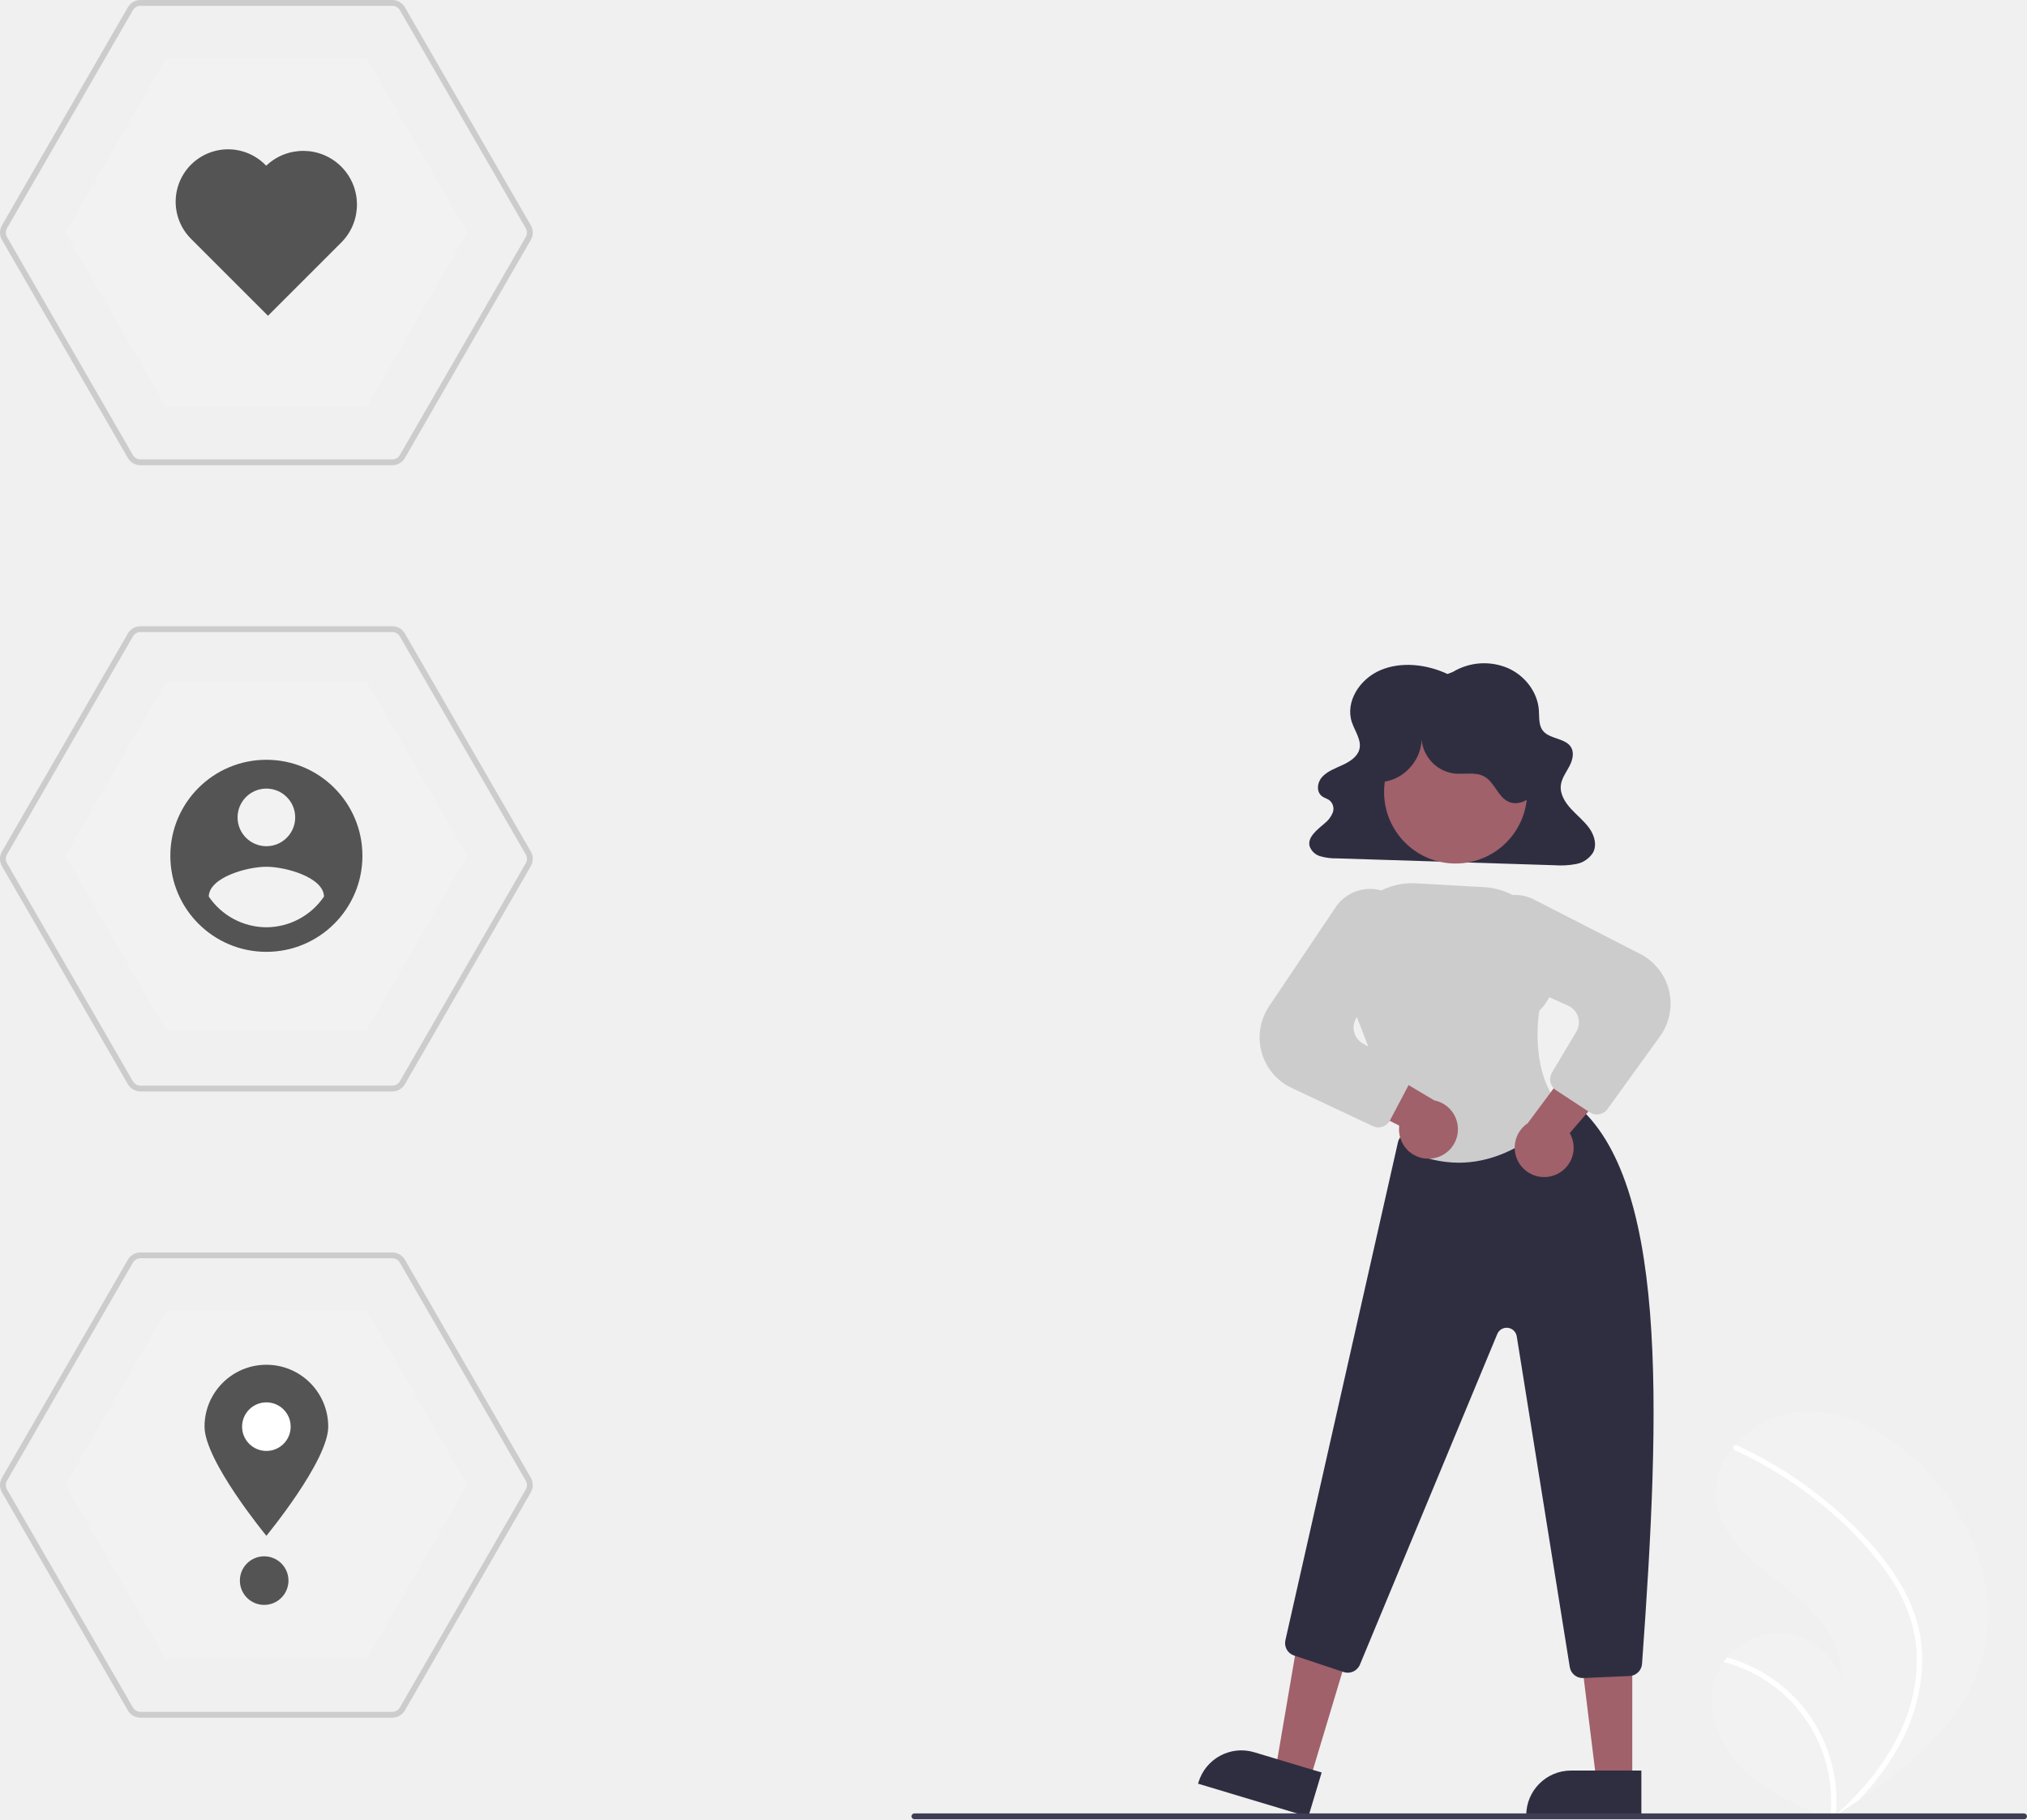
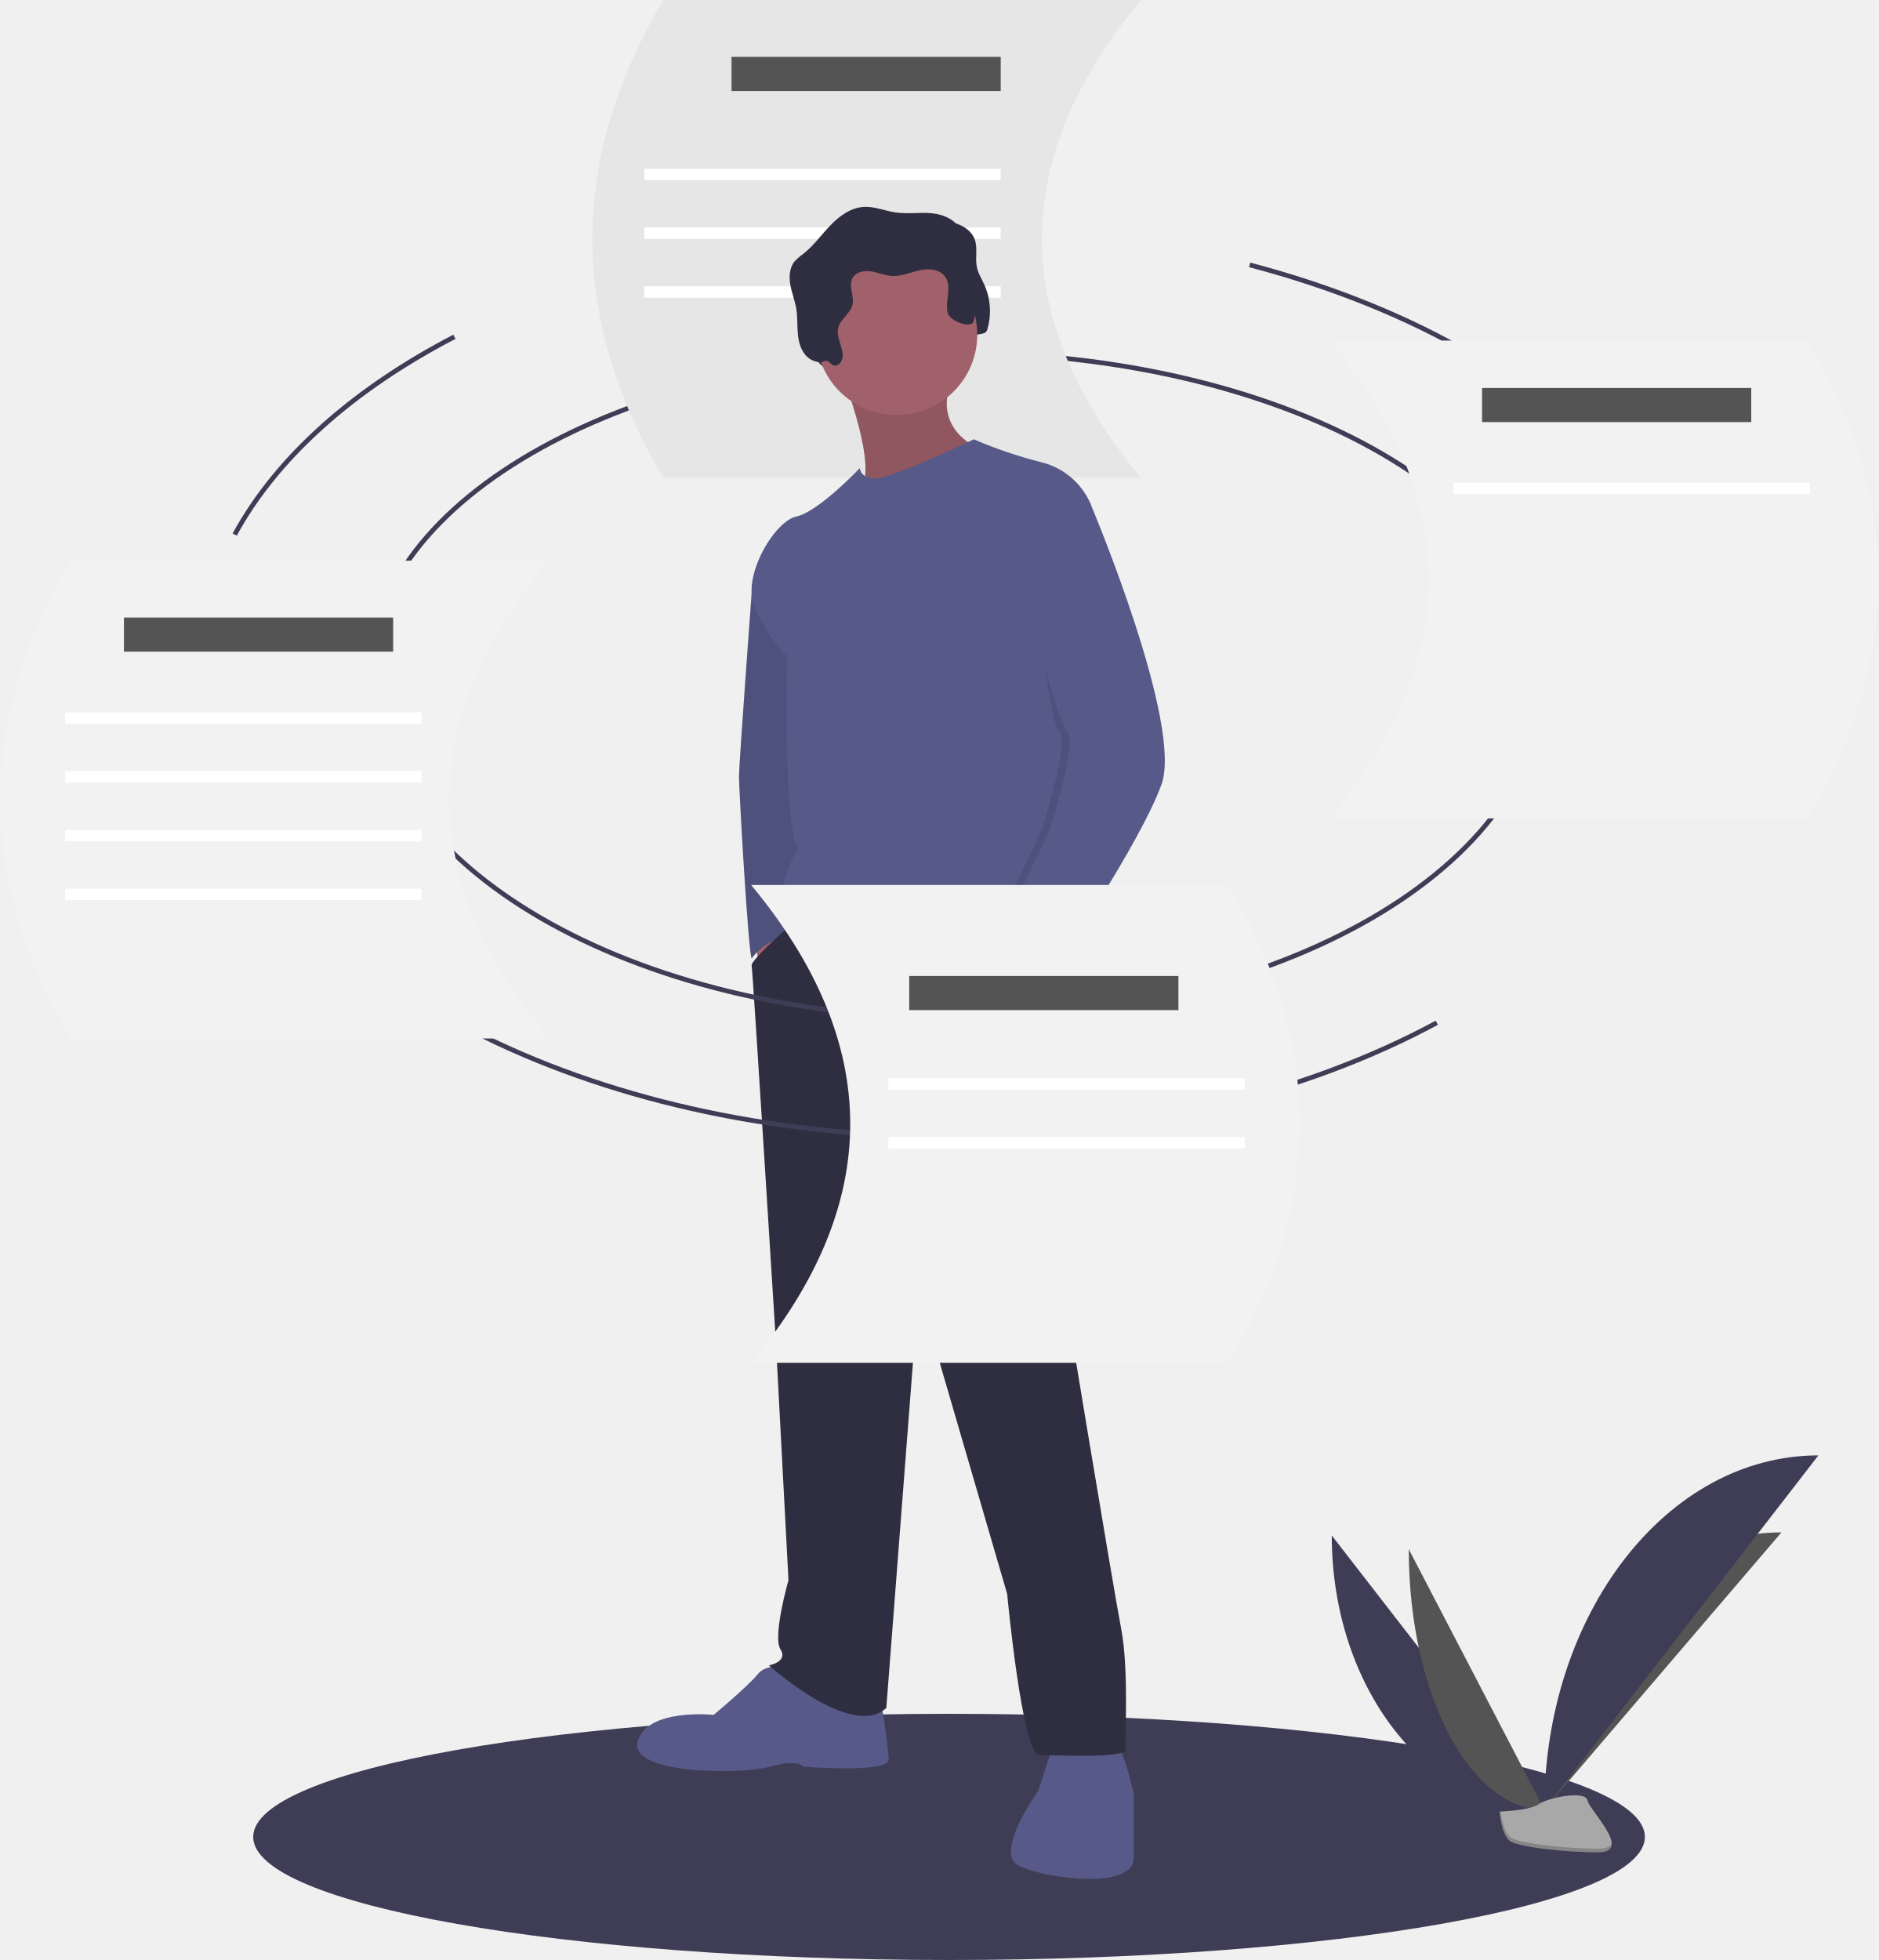
- <svg xmlns="http://www.w3.org/2000/svg" data-name="Layer 1" width="695.962" height="624.846" viewBox="0 0 695.962 624.846">
-   <path d="M932.516,707.399c-6.078,21.086-23.825,35.846-42.338,48.384q-3.877,2.627-7.757,5.132c-.018.008-.036.024-.053.032-.124.08-.249.16-.365.241-.534.344-1.068.688-1.597,1.029l.291.131s.286.152-.027.024c-.093-.039-.19-.074-.283-.113-10.755-4.338-21.7-8.995-29.942-17.12-8.55-8.438-13.546-21.672-8.916-32.757a21.164,21.164,0,0,1,2.292-4.113c.376-.537.78-1.052,1.201-1.556a22.685,22.685,0,0,1,38.962,6.893c1.36-12.663-9.082-23.271-19.131-31.097-10.053-7.823-21.476-16.342-23.42-28.935-1.085-7.007,1.351-13.797,5.789-19.247.137-.166.275-.331.416-.492a33.107,33.107,0,0,1,21.279-11.416c15.415-1.602,30.389,6.557,41.588,17.275C928.529,656.937,939.425,683.425,932.516,707.399Z" transform="translate(-252.0192 -137.5772)" fill="#f2f2f2" />
-   <path d="M903.54,679.819a56.279,56.279,0,0,1,6.743,14.871,48.868,48.868,0,0,1,1.689,14.433,62.613,62.613,0,0,1-8.2,28.494,90.114,90.114,0,0,1-13.594,18.165q-3.877,2.627-7.757,5.132c-.018.008-.036.024-.053.032-.124.08-.249.16-.365.241-.534.344-1.068.688-1.597,1.029,0,0,.576.282.264.155-.093-.039-.19-.074-.283-.113a49.813,49.813,0,0,0-15.94-42.891,50.24,50.24,0,0,0-20.627-11.1c.376-.537.78-1.052,1.201-1.556a52.088,52.088,0,0,1,8.598,3.254A51.039,51.039,0,0,1,876.695,732.214a52.182,52.182,0,0,1,5.682,28.635c.442-.4.884-.81,1.313-1.215,8.172-7.619,15.431-16.365,20.344-26.458a58.249,58.249,0,0,0,6.099-27.559c-.401-10.411-4.549-20.053-10.555-28.448a121.926,121.926,0,0,0-23.112-23.819,138.544,138.544,0,0,0-28.744-17.746.996.996,0,0,1-.501-1.278.847.847,0,0,1,.416-.492.738.738,0,0,1,.641.027c1.268.584,2.527,1.175,3.776,1.793a140.116,140.116,0,0,1,28.949,19.096C889.524,662.014,897.546,670.314,903.54,679.819Z" transform="translate(-252.0192 -137.5772)" fill="#fff" />
-   <path d="M308.992,707.192h68.977l34.488-59.736-34.488-59.736H308.992l-34.488,59.736Z" transform="translate(-252.0192 -137.5772)" fill="#f2f2f2" />
-   <path d="M308.992,491.192h68.977l34.488-59.736-34.488-59.736H308.992l-34.488,59.736Z" transform="translate(-252.0192 -137.5772)" fill="#f2f2f2" />
-   <path d="M308.992,277.192h68.977l34.488-59.736-34.488-59.736H308.992l-34.488,59.736Z" transform="translate(-252.0192 -137.5772)" fill="#f2f2f2" />
-   <path d="M386.712,297.336H300.249a5.014,5.014,0,0,1-4.33-2.5l-43.232-74.88a5.015,5.015,0,0,1,0-5l43.232-74.879a5.014,5.014,0,0,1,4.33-2.5H386.712a5.014,5.014,0,0,1,4.33,2.5l43.232,74.879a5.014,5.014,0,0,1,0,5L391.042,294.836A5.013,5.013,0,0,1,386.712,297.336ZM300.249,139.577a3.008,3.008,0,0,0-2.598,1.5L254.419,215.956a3.009,3.009,0,0,0,0,3L297.651,293.836a3.008,3.008,0,0,0,2.598,1.5h86.463a3.008,3.008,0,0,0,2.598-1.5l43.232-74.88a3.008,3.008,0,0,0,0-3l-43.232-74.879a3.008,3.008,0,0,0-2.598-1.5Z" transform="translate(-252.0192 -137.5772)" fill="#ccc" />
-   <path d="M386.712,512.376H300.249a5.014,5.014,0,0,1-4.33-2.5L252.687,434.996a5.015,5.015,0,0,1,0-5l43.232-74.879a5.014,5.014,0,0,1,4.33-2.5H386.712a5.014,5.014,0,0,1,4.33,2.5l43.232,74.879a5.014,5.014,0,0,1,0,5l-43.232,74.88A5.013,5.013,0,0,1,386.712,512.376ZM300.249,354.617a3.008,3.008,0,0,0-2.598,1.5L254.419,430.996a3.009,3.009,0,0,0,0,3l43.231,74.88a3.008,3.008,0,0,0,2.598,1.5h86.463a3.008,3.008,0,0,0,2.598-1.5l43.232-74.88a3.008,3.008,0,0,0,0-3l-43.232-74.879a3.008,3.008,0,0,0-2.598-1.5Z" transform="translate(-252.0192 -137.5772)" fill="#ccc" />
-   <path d="M386.712,727.416H300.249a5.014,5.014,0,0,1-4.33-2.5l-43.232-74.88a5.013,5.013,0,0,1,0-5l43.232-74.879a5.014,5.014,0,0,1,4.33-2.5H386.712a5.014,5.014,0,0,1,4.33,2.5l43.232,74.879a5.014,5.014,0,0,1,0,5l-43.232,74.88A5.013,5.013,0,0,1,386.712,727.416ZM300.249,569.657a3.008,3.008,0,0,0-2.598,1.5L254.419,646.036a3.008,3.008,0,0,0,0,3l43.231,74.88a3.008,3.008,0,0,0,2.598,1.5h86.463a3.008,3.008,0,0,0,2.598-1.5l43.232-74.88a3.008,3.008,0,0,0,0-3l-43.232-74.879a3.008,3.008,0,0,0-2.598-1.5Z" transform="translate(-252.0192 -137.5772)" fill="#ccc" />
-   <path d="M343.48,398.48A32.977,32.977,0,1,0,376.457,431.457,32.977,32.977,0,0,0,343.48,398.48Zm0,9.893a9.893,9.893,0,1,1-9.893,9.893A9.893,9.893,0,0,1,343.48,408.373Zm0,47.626a24.023,24.023,0,0,1-19.786-10.559c.159-6.595,13.191-10.226,19.786-10.226s19.627,3.631,19.786,10.226A24.063,24.063,0,0,1,343.48,455.999Z" transform="translate(-252.0192 -137.5772)" fill="#545454" />
-   <path d="M343.417,194.485a18.005,18.005,0,1,0-26.06,24.851q.295.31.605.605L344.029,246.008l25.455-25.455a18.438,18.438,0,0,0-26.068-26.068Z" transform="translate(-252.0192 -137.5772)" fill="#545454" />
-   <path d="M364.716,627.479c0,11.728-21.235,37.474-21.235,37.474S322.245,639.207,322.245,627.479a21.235,21.235,0,1,1,42.471-.035Z" transform="translate(-252.0192 -137.5772)" fill="#545454" />
-   <circle cx="91.461" cy="489.902" r="8.342" fill="#fff" />
-   <circle cx="90.703" cy="542.767" r="8.342" fill="#545454" />
-   <path d="M749.026,369.021c-7.097-3.302-15.81-4.384-23.032-1.316s-12.145,10.932-9.809,17.891c1.059,3.155,3.47,6.258,2.53,9.445-.723,2.453-3.245,4.072-5.723,5.224s-5.187,2.12-6.978,4.062-2.165,5.285.073,6.791c.737.496,1.659.731,2.374,1.254a3.772,3.772,0,0,1,1.164,4.222,8.893,8.893,0,0,1-2.851,3.751c-2.541,2.191-5.898,4.699-5.109,7.809a5.478,5.478,0,0,0,3.697,3.458,18.368,18.368,0,0,0,5.427.716l74.966,2.362a28.422,28.422,0,0,0,7.402-.413,8.762,8.762,0,0,0,5.813-3.905c1.436-2.657.493-5.931-1.28-8.412s-4.282-4.439-6.355-6.717-3.769-5.123-3.404-8.067c.293-2.357,1.847-4.395,2.963-6.537s1.764-4.818.319-6.789c-2.037-2.777-6.927-2.526-9.243-5.113-1.748-1.953-1.41-4.763-1.584-7.281-.418-6.057-4.611-11.776-10.58-14.433a20.831,20.831,0,0,0-18.953,1.291Z" transform="translate(-252.0192 -137.5772)" fill="#2f2e41" />
-   <polygon points="449.634 611.598 437.893 608.07 445.912 561.103 463.241 566.31 449.634 611.598" fill="#a0616a" />
-   <path d="M701.229,761.456l-37.859-11.375.144-.479a15.386,15.386,0,0,1,19.163-10.309l.001 0L705.8,746.241Z" transform="translate(-252.0192 -137.5772)" fill="#2f2e41" />
-   <polygon points="560.431 611.995 548.171 611.994 542.339 564.706 560.433 564.707 560.431 611.995" fill="#a0616a" />
-   <path d="M815.577,761.456l-39.531-.001v-.5a15.386,15.386,0,0,1,15.386-15.386h.001l24.144.001Z" transform="translate(-252.0192 -137.5772)" fill="#2f2e41" />
-   <path d="M795.432,713.806a4.501,4.501,0,0,1-4.441-3.788L772.787,596.463a3.5,3.5,0,0,0-6.688-.789L718.937,709.21a4.516,4.516,0,0,1-5.579,2.544l-17.034-5.679a4.485,4.485,0,0,1-2.966-5.261l38.649-171.021a4.525,4.525,0,0,1,3.372-3.392l51.833-12.032a4.562,4.562,0,0,1,3.708.77c34.13,24.799,31.247,105.821,24.886,193.798a4.502,4.502,0,0,1-4.294,4.174l-15.882.691C795.563,713.804,795.497,713.806,795.432,713.806Z" transform="translate(-252.0192 -137.5772)" fill="#2f2e41" />
-   <circle cx="499.781" cy="271.969" r="24.561" fill="#a0616a" />
-   <path d="M752.86,536.844a39.899,39.899,0,0,1-17.024-3.935l-.183-.085-.073-.188L713.552,475.56l-.419-9.917a23.773,23.773,0,0,1,25.09-24.74l23.388,1.317a23.787,23.787,0,0,1,22.437,23.61c.607,1.167,4.921,10.292-3.533,18.865-.316,1.952-3.273,22.247,7.887,33.407l.314.313-.274.349C788.263,518.991,773.931,536.841,752.86,536.844Z" transform="translate(-252.0192 -137.5772)" fill="#ccc" />
-   <path d="M785.702,541.15a10.056,10.056,0,0,0,5.277-14.488L814.338,499.618l-18.414-2.397-19.359,26.048a10.11,10.11,0,0,0,9.137,17.88Z" transform="translate(-252.0192 -137.5772)" fill="#a0616a" />
-   <path d="M742.891,535.452a10.056,10.056,0,0,1-10.439-11.348L700.495,508.112l16.08-9.288,27.882,16.61a10.11,10.11,0,0,1-1.566,20.018Z" transform="translate(-252.0192 -137.5772)" fill="#a0616a" />
-   <path d="M800.307,520.276a4.489,4.489,0,0,1-2.469-.74l-11.553-7.577a4.491,4.491,0,0,1-1.399-6.064l8.364-14.052a6.272,6.272,0,0,0-2.824-8.932L766.398,472.139a14.324,14.324,0,0,1-8.112-15.915h0a14.241,14.241,0,0,1,20.432-9.754l36.452,18.679a19.177,19.177,0,0,1,6.805,28.289l-18.02,24.97A4.489,4.489,0,0,1,800.307,520.276Z" transform="translate(-252.0192 -137.5772)" fill="#ccc" />
-   <path d="M725.293,524.711a4.49,4.49,0,0,1-1.919-.432l-27.862-13.111a19.176,19.176,0,0,1-7.754-28.043l22.837-34.001a14.241,14.241,0,0,1,22.6-1.369,14.324,14.324,0,0,1,.615,17.853L718.01,486.674a6.273,6.273,0,0,0,1.858,9.182l14.125,8.239a4.49,4.49,0,0,1,1.715,5.982L729.272,522.304A4.491,4.491,0,0,1,725.293,524.711Z" transform="translate(-252.0192 -137.5772)" fill="#ccc" />
-   <path d="M726.673,406.055c7.756-.623,14.196-8.371,13.39-16.111a13.009,13.009,0,0,0,11.141,13.246c3.558.392,7.458-.684,10.555,1.11,3.43,1.988,4.528,6.816,8.101,8.533,3.453,1.659,7.838-.604,9.543-4.033s1.287-7.55.157-11.21a31.652,31.652,0,0,0-52.69-12.975c-3.261,3.28-5.851,7.461-6.271,12.068s1.717,9.605,5.854,11.675Z" transform="translate(-252.0192 -137.5772)" fill="#2f2e41" />
-   <path d="M946.981,762.296h-381a1,1,0,0,1,0-2h381a1,1,0,0,1,0,2Z" transform="translate(-252.0192 -137.5772)" fill="#3f3d56" />
+ <svg xmlns="http://www.w3.org/2000/svg" data-name="Layer 1" width="793.58" height="828" viewBox="0 0 793.58 828">
+   <ellipse cx="400.981" cy="776" rx="294" ry="52" fill="#3f3d56" />
+   <path d="M359.174,322.205c0-75.756,111.083-137.169,248.11-137.169s248.11,61.412,248.11,137.169" transform="translate(-203.2101 -36)" fill="none" stroke="#3f3d56" stroke-miterlimit="10" stroke-width="2" />
+   <path d="M685.298,237.851H483.447Q423.562,136.925,483.447,36H685.298Q601.565,136.925,685.298,237.851Z" transform="translate(-203.2101 -36)" fill="#e6e6e6" />
+   <rect x="309.072" y="24.03" width="113.741" height="14.418" fill="#545454" />
+   <rect x="272.227" y="71.289" width="150.587" height="4.806" fill="#fff" />
+   <rect x="272.227" y="96.119" width="150.587" height="4.806" fill="#fff" />
+   <rect x="272.227" y="120.95" width="150.587" height="4.806" fill="#fff" />
+   <path d="M765.887,684.659c0,64.016,40.16,115.817,89.791,115.817" transform="translate(-203.2101 -36)" fill="#3f3d56" />
+   <path d="M855.678,800.477c0-64.735,44.817-117.118,100.201-117.118" transform="translate(-203.2101 -36)" fill="#545454" />
+   <path d="M798.42,690.463c0,60.809,25.61,110.014,57.258,110.014" transform="translate(-203.2101 -36)" fill="#545454" />
+   <path d="M855.678,800.477c0-82.717,51.801-149.651,115.817-149.651" transform="translate(-203.2101 -36)" fill="#3f3d56" />
+   <path d="M836.788,801.293s12.734-.392,16.571-3.125,19.588-5.996,20.54-1.613,19.137,21.798,4.76,21.914-33.404-2.239-37.235-4.573S836.788,801.293,836.788,801.293Z" transform="translate(-203.2101 -36)" fill="#a8a8a8" />
+   <path d="M878.916,816.943c-14.376.116-33.404-2.239-37.235-4.573-2.917-1.777-4.079-8.153-4.468-11.094-.269.012-.425.017-.425.017s.807,10.27,4.637,12.603,22.858,4.689,37.235,4.572c4.15-.033,5.583-1.51,5.505-3.697C883.587,816.093,882.005,816.918,878.916,816.943Z" transform="translate(-203.2101 -36)" opacity="0.2" />
+   <path d="M561.04,193.682c1.169.536,2.575-.263,3.264-1.349,2.624-4.134-2.207-9.466-1.161-14.249.838-3.833,5.193-6.107,6.084-9.928.865-3.712-1.801-7.897.001-11.256,1.412-2.632,4.938-3.324,7.889-2.863s5.751,1.758,8.732,1.94c3.972.242,7.759-1.506,11.643-2.373s8.622-.527,10.907,2.731c2.934,4.184-.042,10.009.979,15.016.811,3.976,4.139,7.267,4.211,11.324.025,1.442-3.765.28-3.564,1.708s-1.59.171-.158.001a2.837,2.837,0,0,0,2.155-2.563c.17-1.189,2.405-1.586,2.38-2.787-.06-2.815,5.029-.917,5.868-3.605a27.261,27.261,0,0,0-1.114-19.017c-1.141-2.561-2.696-4.985-3.247-7.734-.748-3.733.429-7.74-.804-11.342-1.662-4.854-7.161-7.328-12.267-7.831s-10.294.397-15.371-.344c-4.548-.664-8.95-2.635-13.538-2.349-5.504.343-10.294,3.889-14.109,7.871s-7.052,8.562-11.385,11.973a22.329,22.329,0,0,0-3.651,3.143c-2.207,2.689-2.431,6.521-1.817,9.945s1.95,6.691,2.514,10.124c.53,3.226.367,6.522.595,9.784s.905,6.622,2.87,9.236a8.716,8.716,0,0,0,6.783,3.543c.918.021,1.694-.804,2.621-.589C559.508,192.11,560.011,193.21,561.04,193.682Z" transform="translate(-203.2101 -36)" fill="#2f2e41" />
+   <polygon points="318.546 394.707 321.95 415.619 328.759 406.378 324.868 392.275 318.546 394.707" fill="#a0616a" />
+   <path d="M526.133,272.651,520.773,286.777s-5.339,71.953-5.339,77.303,3.891,73.922,5.35,76.84c0,0,6.322-9.24,14.59-7.781s4.863-24.316,4.863-24.316l7.781-63.709-1.459-32.098Z" transform="translate(-203.2101 -36)" fill="#575a89" />
+   <path d="M526.133,272.651,520.773,286.777s-5.339,71.953-5.339,77.303,3.891,73.922,5.35,76.84c0,0,6.322-9.24,14.59-7.781s4.863-24.316,4.863-24.316l7.781-63.709-1.459-32.098Z" transform="translate(-203.2101 -36)" opacity="0.1" />
+   <path d="M559.203,194.838s16.049,40.851,6.809,48.633,51.551-13.131,51.551-13.131l-1.459-5.35s-19.939-7.781-10.213-30.152S559.203,194.838,559.203,194.838Z" transform="translate(-203.2101 -36)" fill="#a0616a" />
+   <path d="M559.203,194.838s16.049,40.851,6.809,48.633,51.551-13.131,51.551-13.131l-1.459-5.35s-19.939-7.781-10.213-30.152S559.203,194.838,559.203,194.838Z" transform="translate(-203.2101 -36)" opacity="0.1" />
+   <path d="M533.914,740.496s-6.809-1.945-10.699,2.918-18.48,17.021-18.48,17.021-28.207-2.918-32.098,11.185,44.256,14.103,55.928,10.699,14.103,0,14.103,0,35.988,2.918,35.988-2.918-3.404-25.775-3.404-25.775Z" transform="translate(-203.2101 -36)" fill="#575a89" />
+   <path d="M648.201,773.08l-6.322,19.453S622.912,818.795,633.611,824.145s48.633,10.699,48.633-3.404V793.992s-3.891-18.967-7.781-20.912S648.201,773.08,648.201,773.08Z" transform="translate(-203.2101 -36)" fill="#575a89" />
+   <path d="M540.802,423.591s-20.504,17.815-20.018,20.247S530.996,602.38,530.996,602.38L536.346,703.536s-6.809,23.83-3.404,29.18-4.863,6.809-4.863,6.809,35.015,31.611,49.605,17.994l13.617-176.536L628.748,709.372s6.322,68.086,13.617,68.086,36.961,1.459,36.474-2.432,1.459-33.557-1.945-51.064-26.262-156.111-26.262-156.111-1.965-118.822,3.151-129.928-2.665-22.778-2.665-22.778l-34.043-13.131-40.851,4.863Z" transform="translate(-203.2101 -36)" fill="#2f2e41" />
+   <circle cx="378.851" cy="141.331" r="34.043" fill="#a0616a" />
+   <path d="M664.736,250.766a30.537,30.537,0,0,0-21.398-19.453,188.628,188.628,0,0,1-28.693-9.727s-34.529,16.535-41.338,16.535-6.809-4.377-6.809-4.377-17.508,18.48-26.748,20.426-22.857,24.803-17.994,37.447A70.568,70.568,0,0,0,535.86,313.502s-1.945,68.086,4.377,80.73c0,0-15.562,29.666-.973,31.611s70.517-4.863,80.244,1.945,27.721-1.459,30.152,7.781,7.781,11.186,7.781,11.186,8.268-13.131,3.404-20.912S664.736,250.766,664.736,250.766Z" transform="translate(-203.2101 -36)" fill="#575a89" />
+   <path d="M628.748,433.625l-7.781,4.863s8.268,28.693,11.672,29.666S644.056,443.619,644.056,443.619Z" transform="translate(-203.2101 -36)" fill="#a0616a" />
+   <path d="M555.204,190.277c1.169.536,2.575-.263,3.264-1.349,2.624-4.134-2.207-9.466-1.161-14.249.838-3.833,5.193-6.107,6.084-9.928.865-3.712-1.801-7.897.001-11.256,1.412-2.632,4.938-3.324,7.889-2.863s5.751,1.758,8.732,1.94c3.972.242,7.759-1.506,11.643-2.373s8.622-.527,10.907,2.731c2.934,4.184-.042,10.009.979,15.015.811,3.976,10.053,6.766,10.892,4.078a27.261,27.261,0,0,0-1.114-19.017c-1.141-2.561-2.696-4.985-3.247-7.734-.748-3.733.429-7.74-.804-11.342-1.662-4.854-7.161-7.328-12.267-7.831s-10.294.397-15.371-.344c-4.548-.664-8.95-2.635-13.538-2.349-5.504.343-10.294,3.889-14.109,7.871s-7.052,8.562-11.385,11.973a22.329,22.329,0,0,0-3.651,3.143c-2.207,2.689-2.431,6.521-1.817,9.945s1.95,6.691,2.514,10.124c.53,3.226.367,6.522.595,9.784s.905,6.622,2.87,9.236a8.716,8.716,0,0,0,6.783,3.543c.918.021,1.694-.804,2.621-.589C553.672,188.706,554.176,189.806,555.204,190.277Z" transform="translate(-203.2101 -36)" fill="#2f2e41" />
+   <path d="M645.526,259.277l15.806-8.511s38.42,91.429,29.18,116.718-44.742,77.326-44.742,77.326-28.207-5.836-25.289-11.672,21.885-43.283,23.344-48.146,11.185-36.474,6.809-39.879S637.745,262.681,637.745,262.681Z" transform="translate(-203.2101 -36)" opacity="0.1" />
+   <path d="M645.283,245.416l19.453,5.35s38.42,91.429,29.18,116.718-44.742,77.326-44.742,77.326-28.207-5.836-25.289-11.672,21.885-43.283,23.344-48.146,11.186-36.474,6.809-39.879-25.289-87.539-25.289-87.539Z" transform="translate(-203.2101 -36)" fill="#575a89" />
+   <path d="M855.394,322.205c0,79.425-111.083,143.812-248.11,143.812s-248.11-64.387-248.11-143.812" transform="translate(-203.2101 -36)" fill="none" stroke="#3f3d56" stroke-miterlimit="10" stroke-width="2" />
+   <path d="M810.264,468.058c-55.459,29.911-127.823,48.011-206.981,48.011-75.897,0-145.547-16.639-200.04-44.374" transform="translate(-203.2101 -36)" fill="none" stroke="#3f3d56" stroke-miterlimit="10" stroke-width="2" />
+   <path d="M731.188,147.906c105.544,27.741,180.712,88.762,187.702,160.63" transform="translate(-203.2101 -36)" fill="none" stroke="#3f3d56" stroke-miterlimit="10" stroke-width="2" />
+   <path d="M302.373,261.823c17.784-32.686,50.271-61.45,92.836-83.549" transform="translate(-203.2101 -36)" fill="none" stroke="#3f3d56" stroke-miterlimit="10" stroke-width="2" />
+   <path d="M520.568,611.707H722.419q59.885-100.925,0-201.851H520.568Q604.301,510.781,520.568,611.707Z" transform="translate(-203.2101 -36)" fill="#f2f2f2" />
+   <rect x="384.146" y="412.304" width="113.741" height="14.418" fill="#545454" />
+   <rect x="375.335" y="455.558" width="150.587" height="4.806" fill="#fff" />
+   <rect x="375.335" y="480.388" width="150.587" height="4.806" fill="#fff" />
+   <path d="M435.003,474.7H233.152q-59.885-100.925,0-201.851H435.003Q351.27,373.774,435.003,474.7Z" transform="translate(-203.2101 -36)" fill="#f2f2f2" />
+   <rect x="52.37" y="260.879" width="113.741" height="14.418" fill="#545454" />
+   <rect x="27.539" y="300.928" width="150.587" height="4.806" fill="#fff" />
+   <rect x="27.539" y="325.759" width="150.587" height="4.806" fill="#fff" />
+   <rect x="27.539" y="350.59" width="150.587" height="4.806" fill="#fff" />
+   <rect x="27.539" y="375.421" width="150.587" height="4.806" fill="#fff" />
+   <path d="M764.997,381.72H966.848q59.885-100.925,0-201.851H764.997Q848.73,280.795,764.997,381.72Z" transform="translate(-203.2101 -36)" fill="#f2f2f2" />
+   <rect x="626.172" y="163.894" width="113.741" height="14.418" fill="#545454" />
+   <rect x="614.157" y="203.944" width="150.587" height="4.806" fill="#fff" />
</svg>
